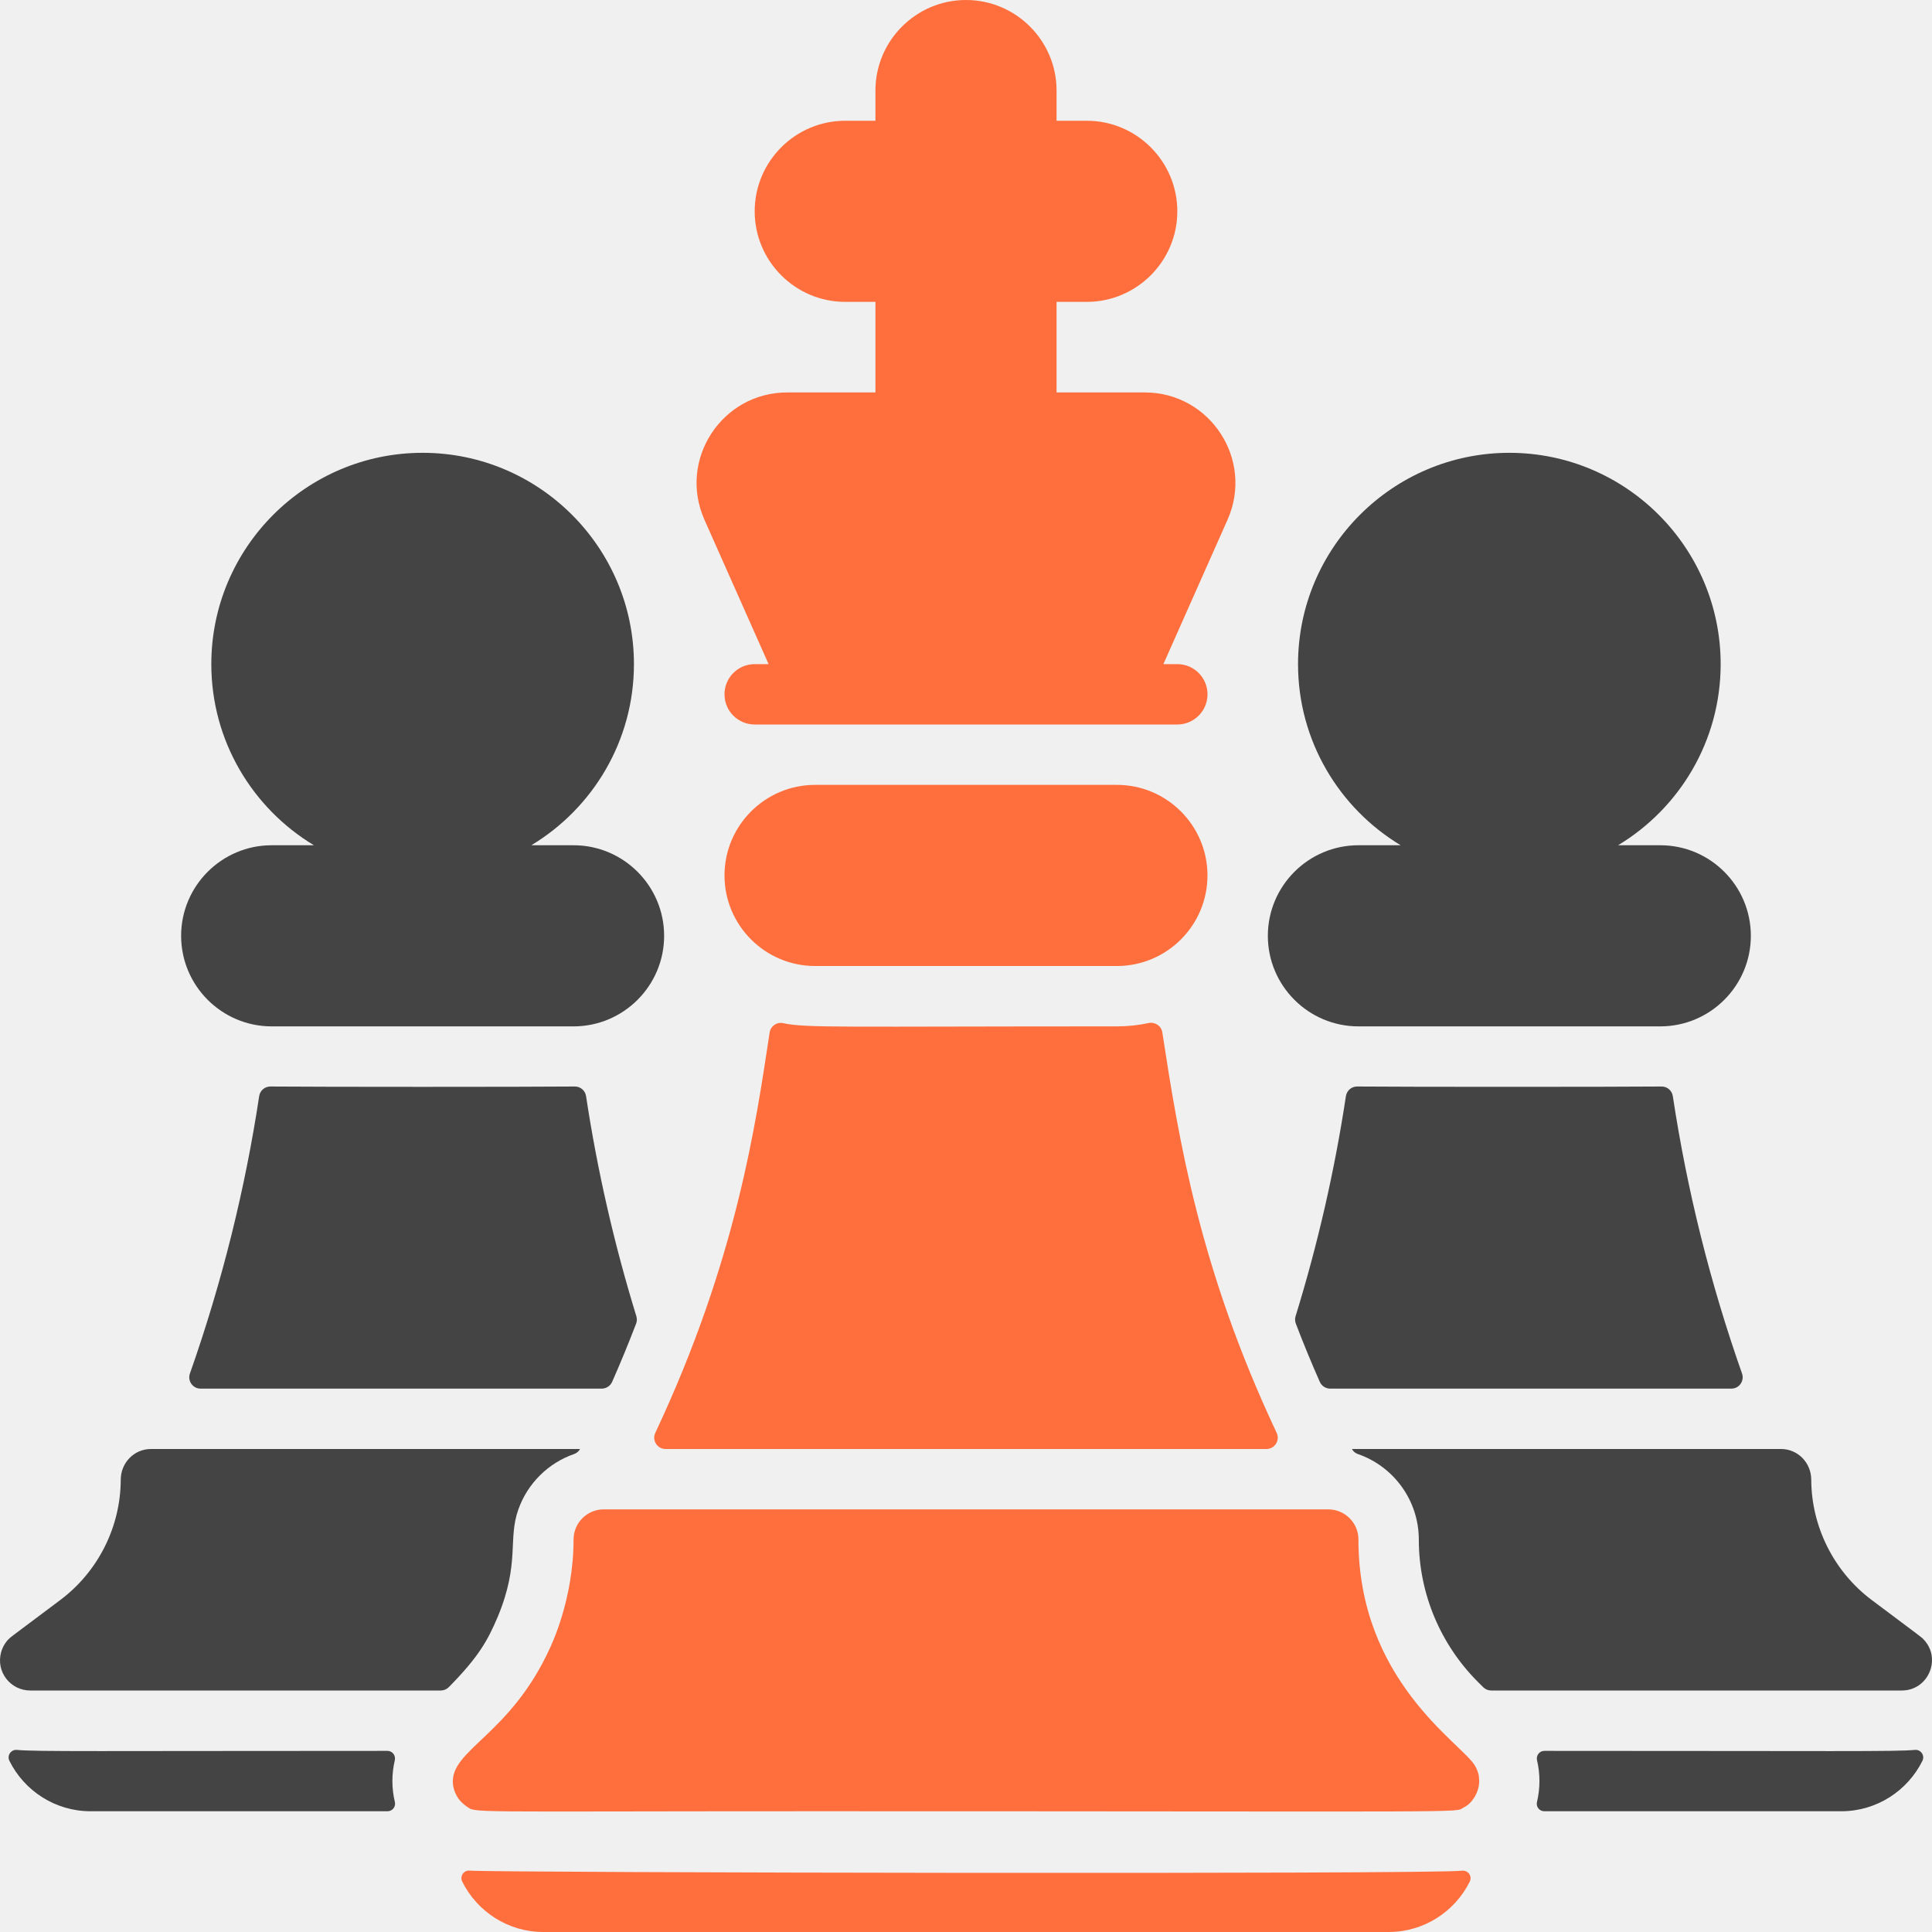
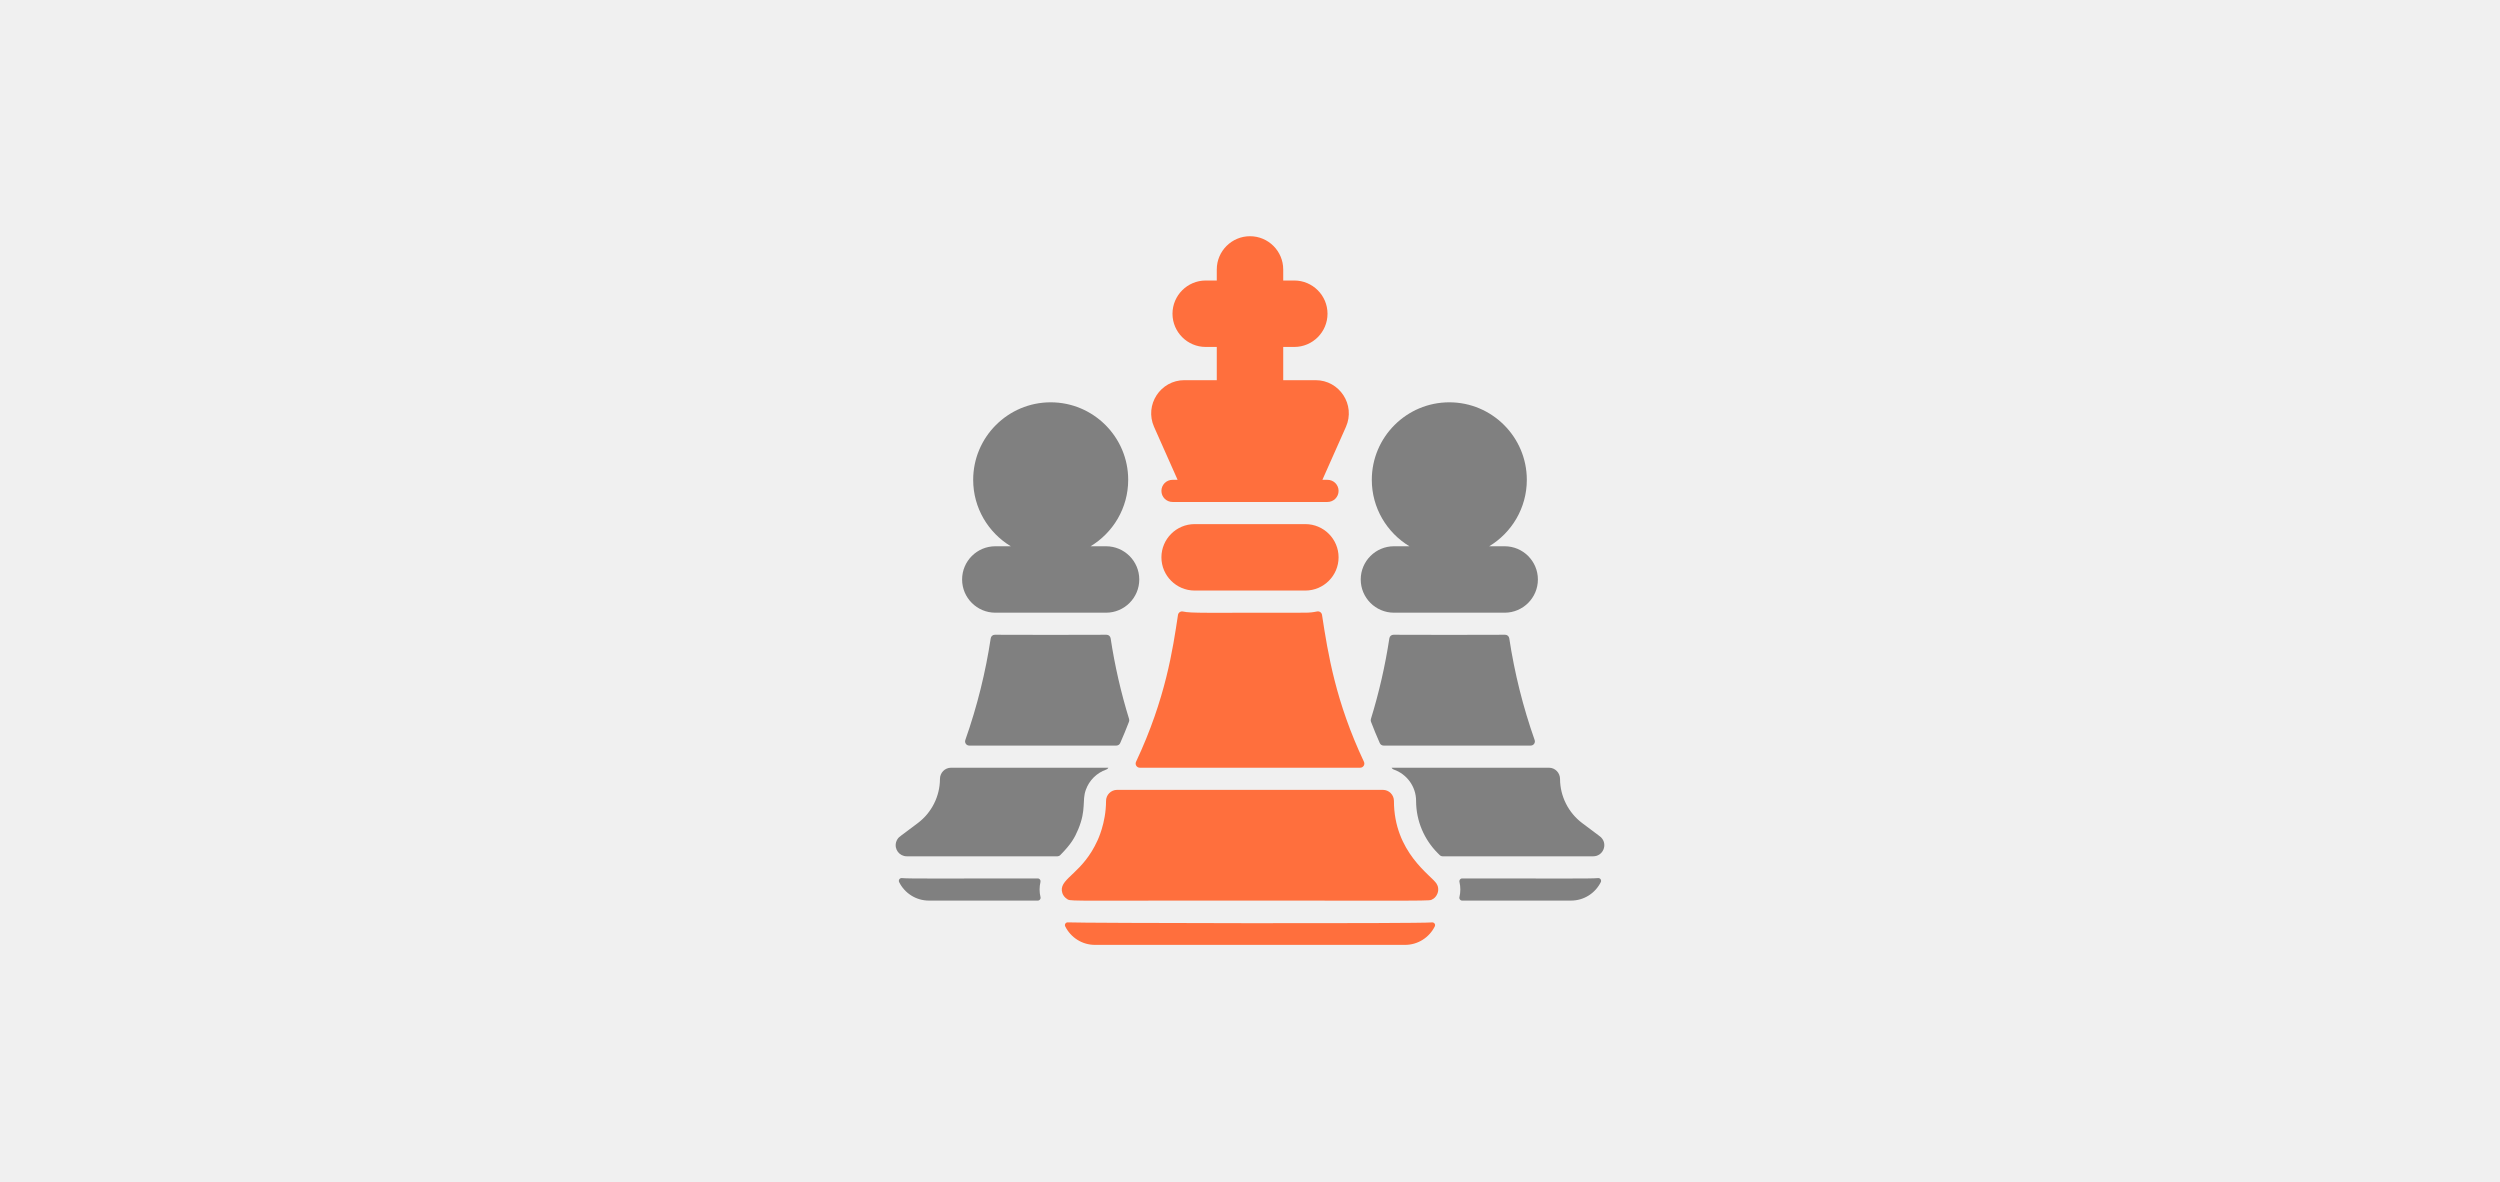
- <svg xmlns="http://www.w3.org/2000/svg" width="72" height="72" viewBox="0 0 72 72" fill="none">
-   <path d="M28.643 24.75H28.125C27.503 24.75 27 25.253 27 25.875C27 26.497 27.503 27 28.125 27H43.875C44.496 27 45 26.497 45 25.875C45 25.253 44.496 24.75 43.875 24.75H43.356L45.746 19.371C46.74 17.133 45.099 14.625 42.662 14.625H39.375V11.25H40.5C42.36 11.25 43.875 9.735 43.875 7.875C43.875 6.015 42.36 4.5 40.5 4.5H39.375V3.375C39.375 1.515 37.86 0 36 0C34.139 0 32.625 1.515 32.625 3.375V4.5H31.5C29.639 4.5 28.125 6.015 28.125 7.875C28.125 9.735 29.639 11.25 31.5 11.25H32.625V14.625H29.337C26.898 14.625 25.261 17.136 26.253 19.371L28.643 24.75Z" fill="#FF6F3D" />
-   <path d="M41.624 36C43.485 36 44.999 34.486 44.999 32.625C44.999 30.765 43.485 29.25 41.624 29.25H30.375C28.514 29.25 27 30.765 27 32.625C27 34.486 28.514 36 30.375 36H41.624Z" fill="#FF6F3D" />
-   <path d="M24.802 54H47.196C47.505 54 47.709 53.679 47.578 53.399C44.7 47.284 43.932 42.48 43.316 38.472C43.279 38.229 43.043 38.074 42.803 38.126C42.423 38.208 42.029 38.25 41.624 38.25C31.36 38.25 30.029 38.316 29.187 38.13C28.949 38.078 28.718 38.239 28.682 38.479C28.163 41.912 27.442 46.971 24.421 53.399C24.29 53.678 24.493 54 24.802 54Z" fill="#FF6F3D" />
-   <path d="M50.158 40.85C49.739 43.62 49.113 46.359 48.283 49.05C48.255 49.14 48.258 49.237 48.291 49.325C48.57 50.057 48.868 50.782 49.186 51.499C49.254 51.652 49.406 51.75 49.573 51.75H64.523C64.815 51.75 65.017 51.462 64.92 51.186C63.737 47.829 62.874 44.371 62.341 40.849C62.309 40.642 62.132 40.489 61.922 40.491C60.126 40.507 52.375 40.508 50.577 40.491C50.367 40.489 50.19 40.642 50.158 40.85Z" fill="#444444" />
-   <path d="M17.496 69.713C17.276 69.698 17.129 69.927 17.227 70.124C17.78 71.235 18.927 72 20.25 72H51.75C53.072 72 54.22 71.235 54.773 70.124C54.876 69.917 54.709 69.689 54.48 69.716C53.314 69.855 18.634 69.792 17.496 69.713Z" fill="#FF6F3D" />
-   <path d="M71.689 61.099C71.615 61.015 71.628 61.033 69.75 59.625C68.346 58.571 67.506 56.898 67.5 55.144C67.498 54.515 67.003 54 66.375 54H50.383L50.383 54.001C50.429 54.09 50.508 54.154 50.602 54.187C51.942 54.649 52.875 55.923 52.875 57.375C52.875 59.42 53.708 61.307 55.068 62.671L55.274 62.876C55.353 62.956 55.46 63 55.572 63H70.875C71.868 63 72.365 61.806 71.689 61.099Z" fill="#444444" />
-   <path d="M54.947 65.77C54.435 64.951 50.625 62.609 50.625 57.375C50.625 56.753 50.121 56.25 49.5 56.25H22.5C21.878 56.25 21.375 56.753 21.375 57.375C21.375 59.641 20.51 61.376 20.499 61.41C19.012 64.681 16.76 65.205 16.88 66.485C16.895 66.639 16.95 66.815 17.044 66.967C17.174 67.175 17.319 67.265 17.377 67.312C17.773 67.575 17.025 67.5 30.375 67.5C55.486 67.5 54.185 67.565 54.536 67.364C54.836 67.24 55.177 66.763 55.119 66.264C55.119 66.067 54.979 65.812 54.947 65.77Z" fill="#FF6F3D" />
-   <path d="M50.624 38.25H61.874C63.735 38.25 65.249 36.736 65.249 34.875C65.249 33.014 63.735 31.5 61.874 31.5H60.301C62.59 30.121 64.124 27.612 64.124 24.75C64.124 20.407 60.592 16.875 56.249 16.875C51.907 16.875 48.374 20.407 48.374 24.75C48.374 27.612 49.909 30.121 52.198 31.5H50.624C48.764 31.5 47.249 33.014 47.249 34.875C47.249 36.736 48.764 38.25 50.624 38.25Z" fill="#444444" />
-   <path d="M9.659 40.849C9.143 44.258 8.297 47.726 7.078 51.186C6.981 51.461 7.183 51.75 7.475 51.75H22.424C22.591 51.75 22.744 51.651 22.812 51.499C23.129 50.782 23.427 50.057 23.707 49.326C23.74 49.238 23.743 49.142 23.715 49.051C22.889 46.368 22.262 43.629 21.841 40.85C21.809 40.642 21.632 40.489 21.422 40.491C19.625 40.508 11.874 40.508 10.078 40.491C9.867 40.489 9.69 40.642 9.659 40.849Z" fill="#444444" />
-   <path d="M21.617 54H5.625C4.997 54 4.502 54.514 4.5 55.142C4.494 56.909 3.653 58.571 2.25 59.625C0.291 61.094 0.42 60.992 0.347 61.062C0.232 61.164 0.107 61.348 0.046 61.556C-0.168 62.303 0.393 63 1.125 63H16.426C16.539 63 16.647 62.955 16.726 62.875C17.844 61.739 18.172 61.141 18.552 60.248C19.387 58.233 18.916 57.367 19.319 56.25C19.66 55.286 20.428 54.522 21.396 54.187C21.49 54.154 21.571 54.089 21.617 54Z" fill="#444444" />
-   <path d="M14.44 65.25C3.611 65.251 1.359 65.283 0.632 65.214C0.408 65.193 0.252 65.423 0.352 65.624C0.905 66.734 2.052 67.5 3.375 67.5H14.442C14.621 67.5 14.758 67.333 14.716 67.158C14.592 66.64 14.594 66.108 14.713 65.602C14.755 65.423 14.624 65.25 14.44 65.25Z" fill="#444444" />
-   <path d="M10.125 38.25H21.375C23.235 38.25 24.75 36.736 24.75 34.875C24.75 33.014 23.235 31.5 21.375 31.5H19.801C22.09 30.121 23.625 27.612 23.625 24.75C23.625 20.407 20.092 16.875 15.75 16.875C11.407 16.875 7.875 20.407 7.875 24.75C7.875 27.612 9.409 30.121 11.698 31.5H10.125C8.264 31.5 6.75 33.014 6.75 34.875C6.75 36.736 8.264 38.25 10.125 38.25Z" fill="#444444" />
-   <path d="M57.554 65.25C68.383 65.251 70.635 65.283 71.362 65.214C71.586 65.193 71.742 65.423 71.642 65.624C71.089 66.734 69.942 67.5 68.619 67.5H57.552C57.372 67.5 57.236 67.333 57.278 67.158C57.402 66.64 57.4 66.108 57.281 65.602C57.239 65.423 57.37 65.25 57.554 65.25Z" fill="#444444" />
+ <svg xmlns="http://www.w3.org/2000/svg" width="254" height="120" viewBox="0 0 254 120" fill="none">
+   <g clip-path="url(#clip0_126_4319)">
+     <path d="M119.644 48.75H119.125C118.504 48.75 118 49.253 118 49.875C118 50.497 118.504 51 119.125 51H134.875C135.497 51 136 50.497 136 49.875C136 49.253 135.497 48.75 134.875 48.75H134.356L136.747 43.371C137.74 41.133 136.099 38.625 133.663 38.625H130.375V35.25H131.5C133.361 35.25 134.875 33.736 134.875 31.875C134.875 30.015 133.361 28.5 131.5 28.5H130.375V27.375C130.375 25.515 128.861 24 127 24C125.14 24 123.625 25.515 123.625 27.375V28.5H122.5C120.64 28.5 119.125 30.015 119.125 31.875C119.125 33.736 120.64 35.25 122.5 35.25H123.625V38.625H120.337C117.898 38.625 116.261 41.136 117.253 43.371L119.644 48.75Z" fill="#FF6F3D" />
+     <path d="M132.625 60C134.485 60 136 58.486 136 56.625C136 54.764 134.485 53.25 132.625 53.25H121.375C119.515 53.25 118 54.764 118 56.625C118 58.486 119.515 60 121.375 60H132.625Z" fill="#FF6F3D" />
+     <path d="M115.803 78H138.197C138.506 78 138.71 77.679 138.578 77.399C135.701 71.284 134.932 66.48 134.317 62.472C134.28 62.229 134.044 62.074 133.803 62.126C133.423 62.208 133.029 62.25 132.625 62.25C122.36 62.25 121.03 62.316 120.187 62.13C119.95 62.078 119.719 62.239 119.682 62.479C119.164 65.912 118.442 70.972 115.421 77.399C115.29 77.678 115.494 78 115.803 78V78Z" fill="#FF6F3D" />
+     <path d="M141.159 64.85C140.739 67.62 140.113 70.359 139.283 73.05C139.255 73.14 139.258 73.237 139.291 73.325C139.57 74.057 139.868 74.782 140.186 75.499C140.254 75.652 140.406 75.75 140.573 75.75H155.523C155.815 75.75 156.017 75.462 155.92 75.186C154.737 71.829 153.874 68.371 153.341 64.85C153.309 64.642 153.132 64.489 152.922 64.491C151.126 64.507 143.375 64.508 141.577 64.491C141.367 64.489 141.19 64.642 141.159 64.85V64.85Z" fill="#808080" />
+     <path d="M108.497 93.713C108.277 93.698 108.13 93.927 108.228 94.124C108.781 95.235 109.928 96 111.251 96H142.751C144.073 96 145.221 95.235 145.774 94.124C145.877 93.917 145.71 93.689 145.481 93.716C144.315 93.855 109.634 93.792 108.497 93.713Z" fill="#FF6F3D" />
+     <path d="M162.689 85.099C162.615 85.015 162.628 85.033 160.75 83.625C159.346 82.571 158.506 80.898 158.5 79.144C158.498 78.515 158.003 78 157.375 78H141.383L141.384 78.001C141.429 78.09 141.508 78.154 141.602 78.186C142.942 78.649 143.875 79.923 143.875 81.375C143.875 83.42 144.708 85.307 146.068 86.671L146.274 86.876C146.353 86.956 146.46 87 146.572 87H161.875C162.868 87 163.365 85.806 162.689 85.099Z" fill="#808080" />
+     <path d="M145.947 89.77C145.435 88.951 141.624 86.609 141.624 81.375C141.624 80.753 141.121 80.25 140.499 80.25H113.499C112.877 80.25 112.374 80.753 112.374 81.375C112.374 83.641 111.509 85.376 111.498 85.409C110.011 88.681 107.76 89.205 107.88 90.485C107.895 90.639 107.949 90.815 108.044 90.967C108.173 91.175 108.318 91.265 108.376 91.312C108.772 91.575 108.024 91.5 121.374 91.5C146.485 91.5 145.185 91.565 145.535 91.364C145.835 91.24 146.176 90.763 146.119 90.264C146.118 90.067 145.978 89.812 145.947 89.77V89.77Z" fill="#FF6F3D" />
+     <path d="M141.625 62.25H152.875C154.735 62.25 156.25 60.736 156.25 58.875C156.25 57.014 154.735 55.5 152.875 55.5H151.302C153.591 54.121 155.125 51.612 155.125 48.75C155.125 44.407 151.593 40.875 147.25 40.875C142.908 40.875 139.375 44.407 139.375 48.75C139.375 51.612 140.91 54.121 143.198 55.5H141.625C139.765 55.5 138.25 57.014 138.25 58.875C138.25 60.736 139.765 62.25 141.625 62.25Z" fill="#808080" />
+     <path d="M100.658 64.849C100.142 68.258 99.296 71.726 98.077 75.186C97.98 75.461 98.182 75.75 98.474 75.75H113.424C113.591 75.75 113.743 75.651 113.811 75.499C114.128 74.782 114.427 74.057 114.706 73.326C114.74 73.238 114.742 73.142 114.715 73.051C113.888 70.368 113.261 67.629 112.84 64.85C112.809 64.642 112.632 64.489 112.421 64.491C110.624 64.508 102.874 64.507 101.077 64.491C100.867 64.489 100.689 64.642 100.658 64.849V64.849Z" fill="#808080" />
+     <path d="M112.617 78H96.625C95.997 78 95.501 78.514 95.5 79.142C95.494 80.909 94.653 82.571 93.25 83.625C91.29 85.094 91.42 84.992 91.347 85.062C91.232 85.164 91.107 85.348 91.046 85.556C90.832 86.303 91.393 87 92.125 87H107.426C107.539 87 107.647 86.955 107.726 86.875C108.844 85.739 109.173 85.141 109.552 84.248C110.387 82.233 109.916 81.367 110.319 80.25C110.66 79.286 111.428 78.522 112.396 78.187C112.49 78.154 112.571 78.089 112.617 78V78Z" fill="#808080" />
+     <path d="M105.441 89.25C94.612 89.251 92.36 89.283 91.632 89.214C91.409 89.193 91.253 89.423 91.353 89.624C91.906 90.734 93.053 91.5 94.376 91.5H105.443C105.622 91.5 105.759 91.333 105.717 91.158C105.593 90.64 105.594 90.108 105.713 89.602C105.755 89.423 105.625 89.25 105.441 89.25V89.25Z" fill="#808080" />
+     <path d="M101.125 62.25H112.375C114.235 62.25 115.75 60.736 115.75 58.875C115.75 57.014 114.235 55.5 112.375 55.5H110.802C113.091 54.121 114.625 51.612 114.625 48.75C114.625 44.407 111.092 40.875 106.75 40.875C102.408 40.875 98.875 44.407 98.875 48.75C98.875 51.612 100.409 54.121 102.698 55.5H101.125C99.264 55.5 97.75 57.014 97.75 58.875C97.75 60.736 99.264 62.25 101.125 62.25V62.25Z" fill="#808080" />
+     <path d="M148.553 89.25C159.382 89.251 161.634 89.283 162.362 89.214C162.585 89.193 162.741 89.423 162.641 89.624C162.088 90.734 160.941 91.5 159.619 91.5H148.551C148.372 91.5 148.235 91.333 148.277 91.158C148.401 90.64 148.4 90.108 148.281 89.602C148.239 89.423 148.369 89.25 148.553 89.25V89.25Z" fill="#808080" />
+   </g>
+   <defs>
+     <clipPath id="clip0_126_4319">
+       <rect width="72" height="72" fill="white" transform="translate(91 24)" />
+     </clipPath>
+   </defs>
</svg>
